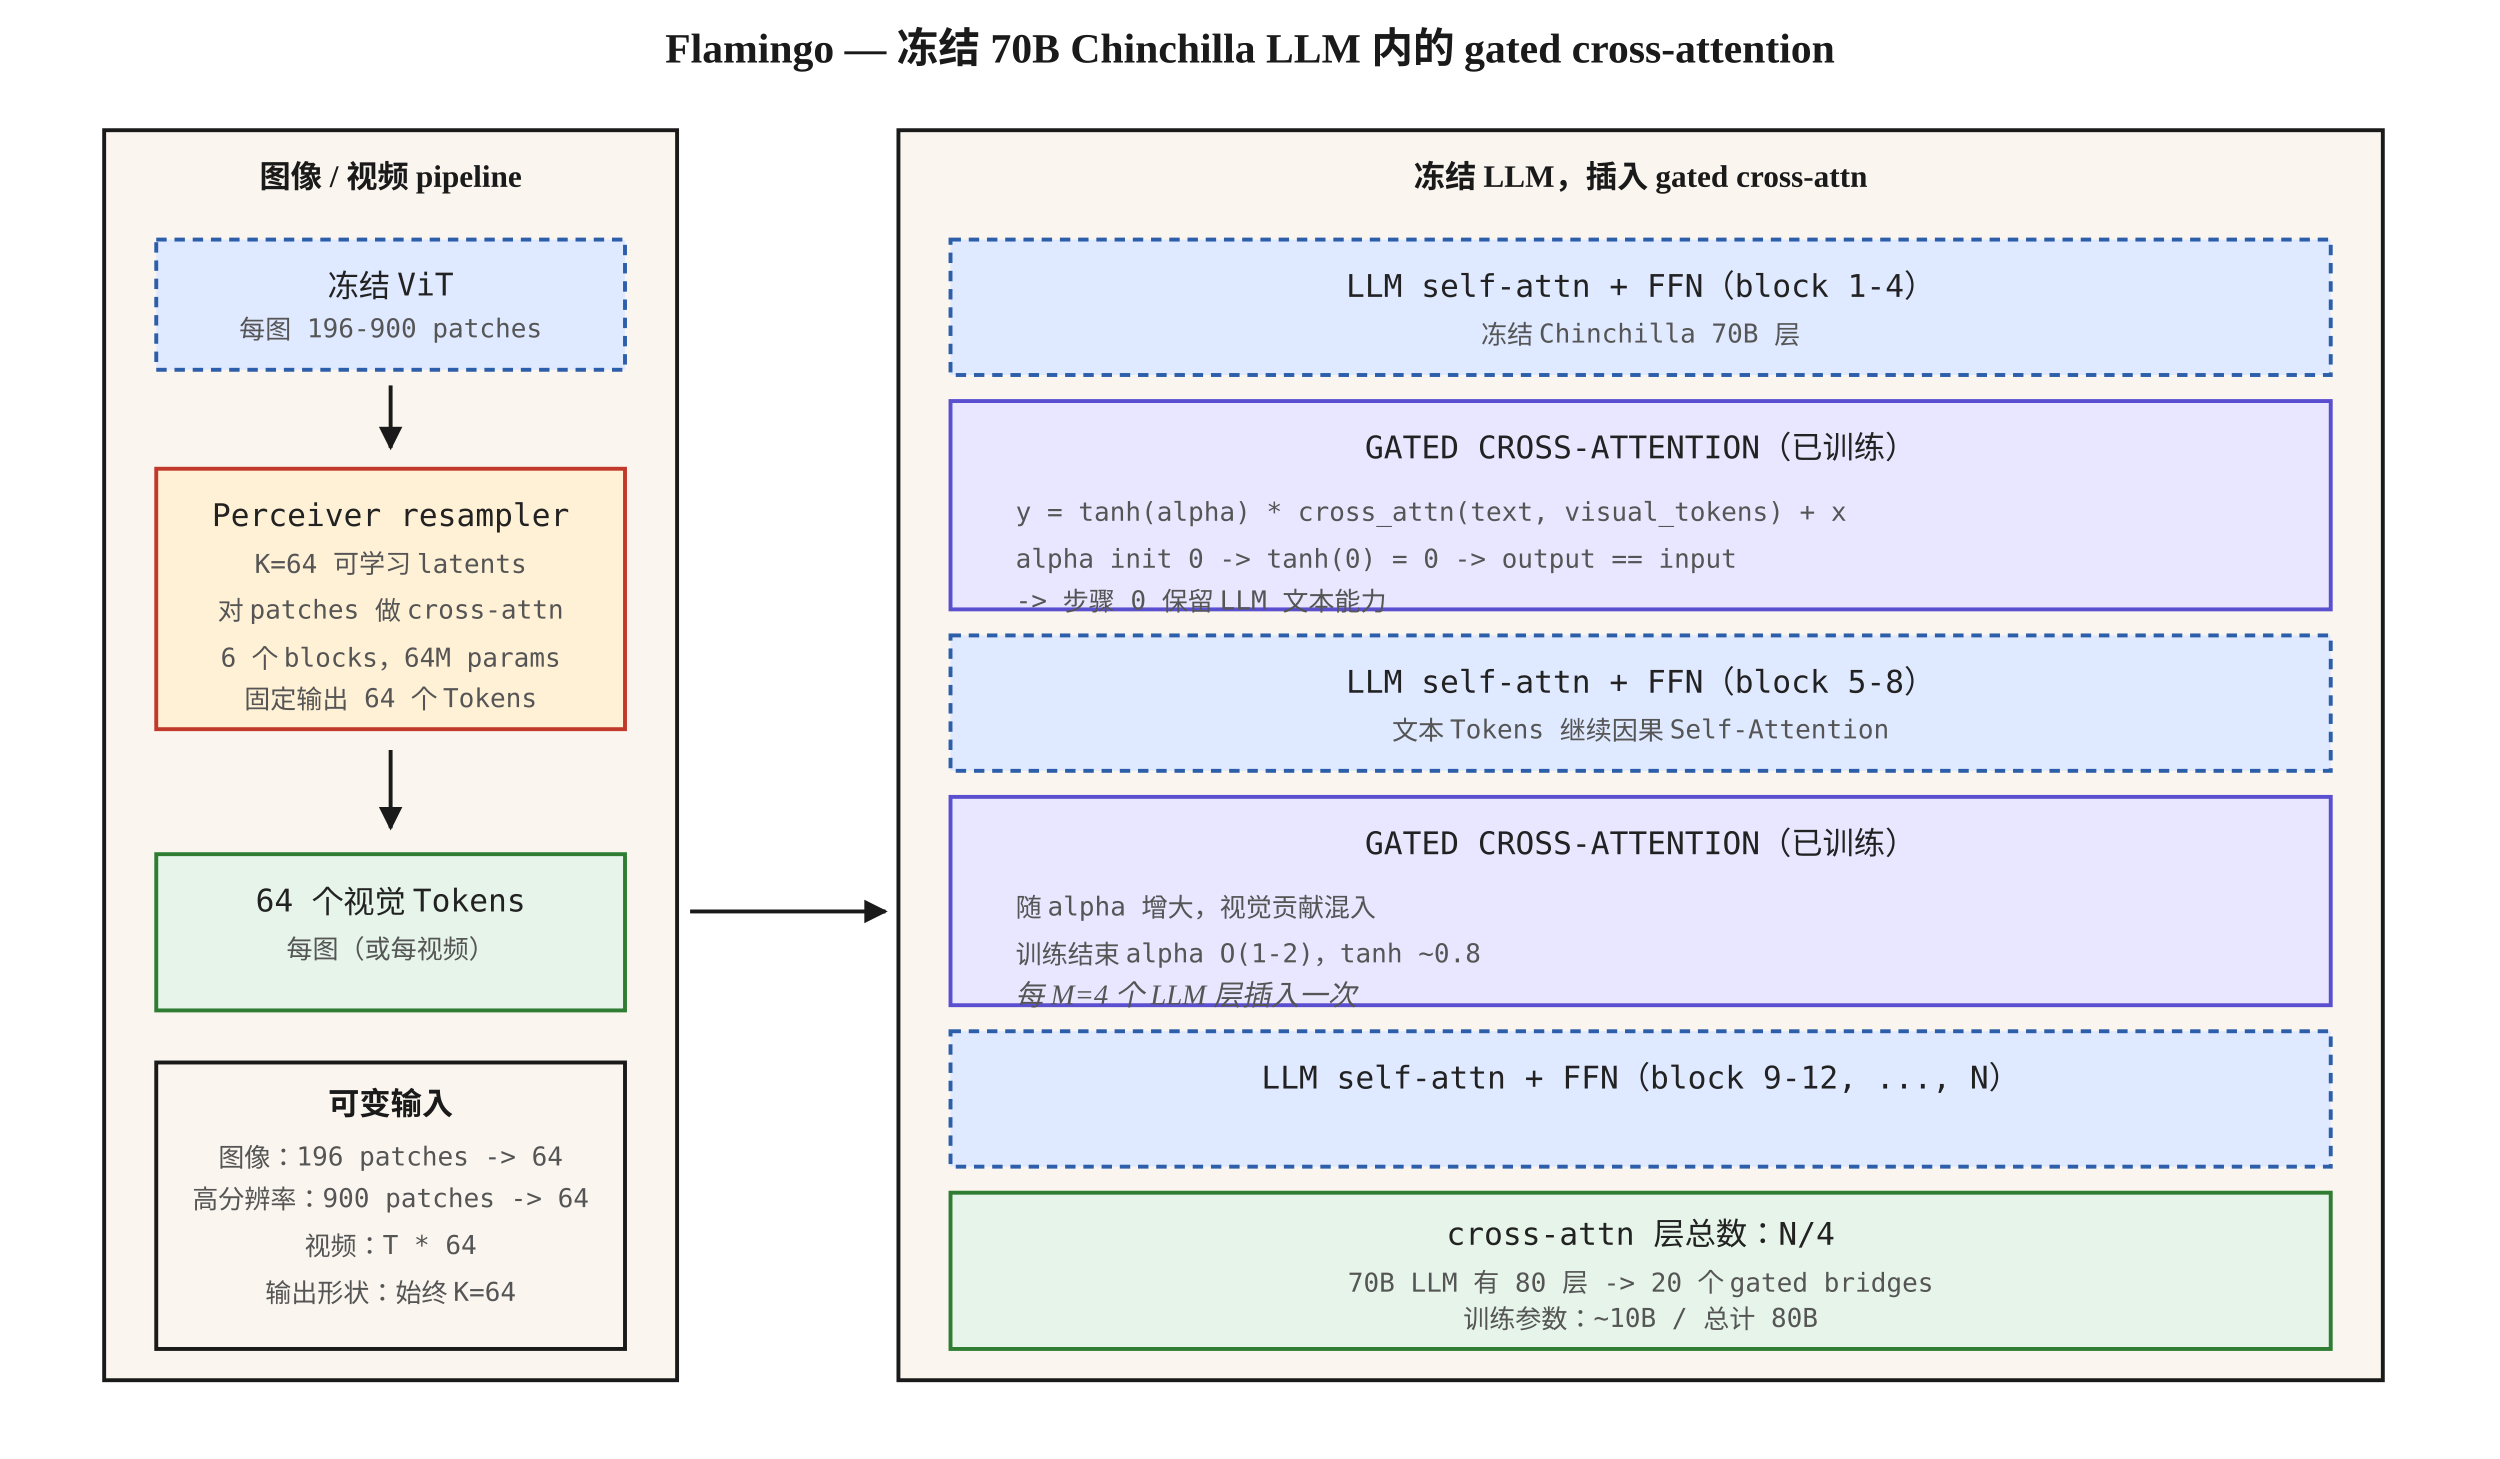
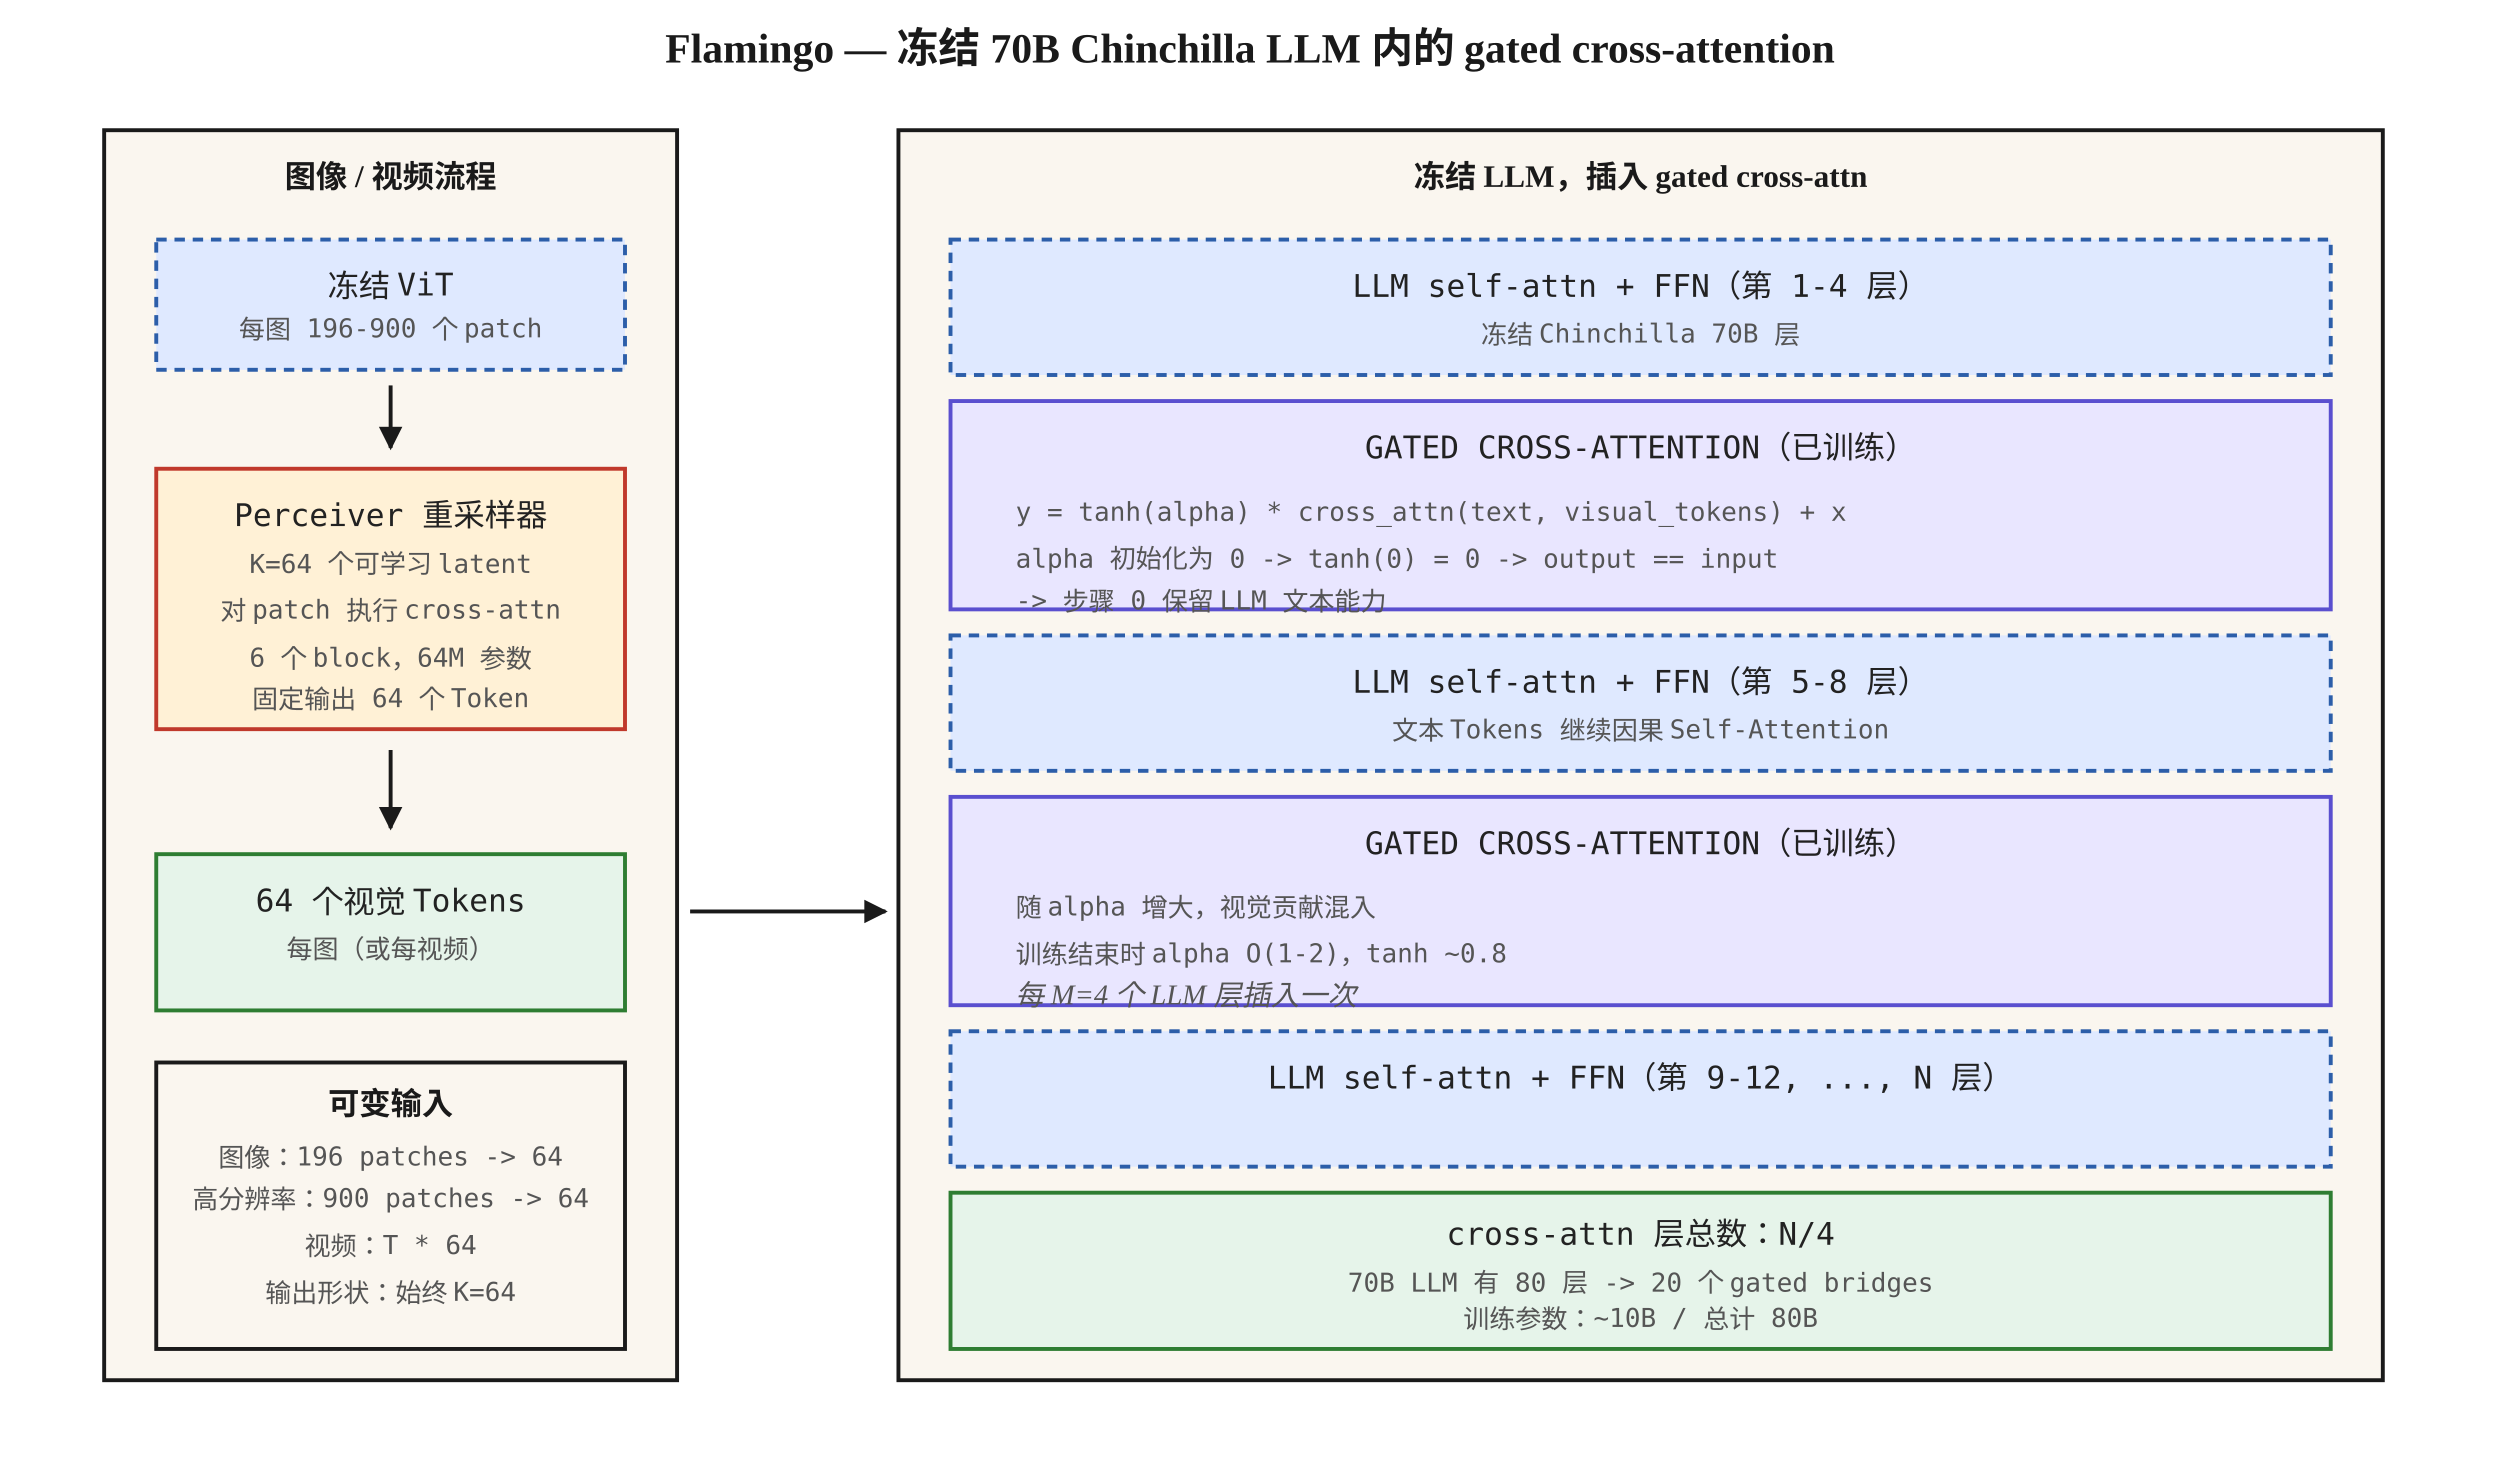
<svg xmlns="http://www.w3.org/2000/svg" viewBox="0 0 960 560" font-family="Georgia, 'Times New Roman', serif">
  <defs>
    <marker id="arrow" viewBox="0 0 10 10" refX="9" refY="5" markerWidth="6" markerHeight="6" orient="auto">
      <path d="M0,0 L10,5 L0,10 z" fill="#1a1a1a" />
    </marker>
    <style>
      .box { fill: #faf6ef; stroke: #1a1a1a; stroke-width: 1.5; }
      .frozen { fill: #dfe9ff; stroke: #2c5ea9; stroke-width: 1.5; stroke-dasharray: 4 3; }
      .train { fill: #fff1d6; stroke: #c0392b; stroke-width: 1.5; }
      .gate { fill: #e9e6ff; stroke: #5a4fcf; stroke-width: 1.5; }
      .cool { fill: #e6f4ea; stroke: #2e7d32; stroke-width: 1.5; }
      .label { font-size: 13px; font-weight: 600; fill: #1a1a1a; }
      .step { font-size: 12px; font-family: 'Menlo', monospace; fill: #222; }
      .small { font-size: 10px; font-family: 'Menlo', monospace; fill: #555; }
      .caption { font-size: 11px; fill: #555; font-style: italic; }
      .title { font-size: 16px; font-weight: 700; fill: #1a1a1a; }
      .head { font-size: 12px; font-weight: 700; fill: #1a1a1a; }
    </style>
  </defs>
  <text x="480" y="24" text-anchor="middle" class="title">Flamingo — 冻结 70B Chinchilla LLM 内的 gated cross-attention</text>
  <rect x="40" y="50" width="220" height="480" class="box" />
-   <text x="150" y="72" text-anchor="middle" class="head">图像 / 视频 pipeline</text>
+   <text x="150" y="72" text-anchor="middle" class="head">图像 / 视频流程</text>
  <rect x="60" y="92" width="180" height="50" class="frozen" />
  <text x="150" y="114" text-anchor="middle" class="step">冻结 ViT</text>
-   <text x="150" y="130" text-anchor="middle" class="small">每图 196-900 patches</text>
+   <text x="150" y="130" text-anchor="middle" class="small">每图 196-900 个 patch</text>
  <path d="M 150 148 L 150 172" stroke="#1a1a1a" stroke-width="1.5" marker-end="url(#arrow)" />
  <rect x="60" y="180" width="180" height="100" class="train" />
-   <text x="150" y="202" text-anchor="middle" class="step">Perceiver resampler</text>
-   <text x="150" y="220" text-anchor="middle" class="small">K=64 可学习 latents</text>
-   <text x="150" y="238" text-anchor="middle" class="small">对 patches 做 cross-attn</text>
-   <text x="150" y="256" text-anchor="middle" class="small">6 个 blocks，64M params</text>
-   <text x="150" y="272" text-anchor="middle" class="small">固定输出 64 个 Tokens</text>
+   <text x="150" y="202" text-anchor="middle" class="step">Perceiver 重采样器</text>
+   <text x="150" y="220" text-anchor="middle" class="small">K=64 个可学习 latent</text>
+   <text x="150" y="238" text-anchor="middle" class="small">对 patch 执行 cross-attn</text>
+   <text x="150" y="256" text-anchor="middle" class="small">6 个 block，64M 参数</text>
+   <text x="150" y="272" text-anchor="middle" class="small">固定输出 64 个 Token</text>
  <path d="M 150 288 L 150 318" stroke="#1a1a1a" stroke-width="1.5" marker-end="url(#arrow)" />
  <rect x="60" y="328" width="180" height="60" class="cool" />
  <text x="150" y="350" text-anchor="middle" class="step">64 个视觉 Tokens</text>
  <text x="150" y="368" text-anchor="middle" class="small">每图（或每视频）</text>
  <rect x="60" y="408" width="180" height="110" class="box" />
  <text x="150" y="428" text-anchor="middle" class="head">可变输入</text>
  <text x="150" y="448" text-anchor="middle" class="small">图像：196 patches -&gt; 64</text>
  <text x="150" y="464" text-anchor="middle" class="small">高分辨率：900 patches -&gt; 64</text>
  <text x="150" y="482" text-anchor="middle" class="small">视频：T * 64</text>
  <text x="150" y="500" text-anchor="middle" class="small">输出形状：始终 K=64</text>
  <path d="M 265 350 L 340 350" stroke="#1a1a1a" stroke-width="1.5" marker-end="url(#arrow)" />
  <rect x="345" y="50" width="570" height="480" class="box" />
  <text x="630" y="72" text-anchor="middle" class="head">冻结 LLM，插入 gated cross-attn</text>
  <rect x="365" y="92" width="530" height="52" class="frozen" />
-   <text x="630" y="114" text-anchor="middle" class="step">LLM self-attn + FFN（block 1-4）</text>
+   <text x="630" y="114" text-anchor="middle" class="step">LLM self-attn + FFN（第 1-4 层）</text>
  <text x="630" y="132" text-anchor="middle" class="small">冻结 Chinchilla 70B 层</text>
  <rect x="365" y="154" width="530" height="80" class="gate" />
  <text x="630" y="176" text-anchor="middle" class="step">GATED CROSS-ATTENTION（已训练）</text>
  <text x="390" y="200" class="small">y = tanh(alpha) * cross_attn(text, visual_tokens) + x</text>
-   <text x="390" y="218" class="small">alpha init 0 -&gt; tanh(0) = 0 -&gt; output == input</text>
+   <text x="390" y="218" class="small">alpha 初始化为 0 -&gt; tanh(0) = 0 -&gt; output == input</text>
  <text x="390" y="234" class="small">-&gt; 步骤 0 保留 LLM 文本能力</text>
  <rect x="365" y="244" width="530" height="52" class="frozen" />
-   <text x="630" y="266" text-anchor="middle" class="step">LLM self-attn + FFN（block 5-8）</text>
+   <text x="630" y="266" text-anchor="middle" class="step">LLM self-attn + FFN（第 5-8 层）</text>
  <text x="630" y="284" text-anchor="middle" class="small">文本 Tokens 继续因果 Self-Attention</text>
  <rect x="365" y="306" width="530" height="80" class="gate" />
  <text x="630" y="328" text-anchor="middle" class="step">GATED CROSS-ATTENTION（已训练）</text>
  <text x="390" y="352" class="small">随 alpha 增大，视觉贡献混入</text>
-   <text x="390" y="370" class="small">训练结束 alpha O(1-2)，tanh ~0.8</text>
+   <text x="390" y="370" class="small">训练结束时 alpha O(1-2)，tanh ~0.8</text>
  <text x="390" y="386" class="caption">每 M=4 个 LLM 层插入一次</text>
  <rect x="365" y="396" width="530" height="52" class="frozen" />
-   <text x="630" y="418" text-anchor="middle" class="step">LLM self-attn + FFN（block 9-12, ..., N）</text>
+   <text x="630" y="418" text-anchor="middle" class="step">LLM self-attn + FFN（第 9-12, ..., N 层）</text>
  <rect x="365" y="458" width="530" height="60" class="cool" />
  <text x="630" y="478" text-anchor="middle" class="step">cross-attn 层总数：N/4</text>
  <text x="630" y="496" text-anchor="middle" class="small">70B LLM 有 80 层 -&gt; 20 个 gated bridges</text>
  <text x="630" y="510" text-anchor="middle" class="small">训练参数：~10B / 总计 80B</text>
</svg>
